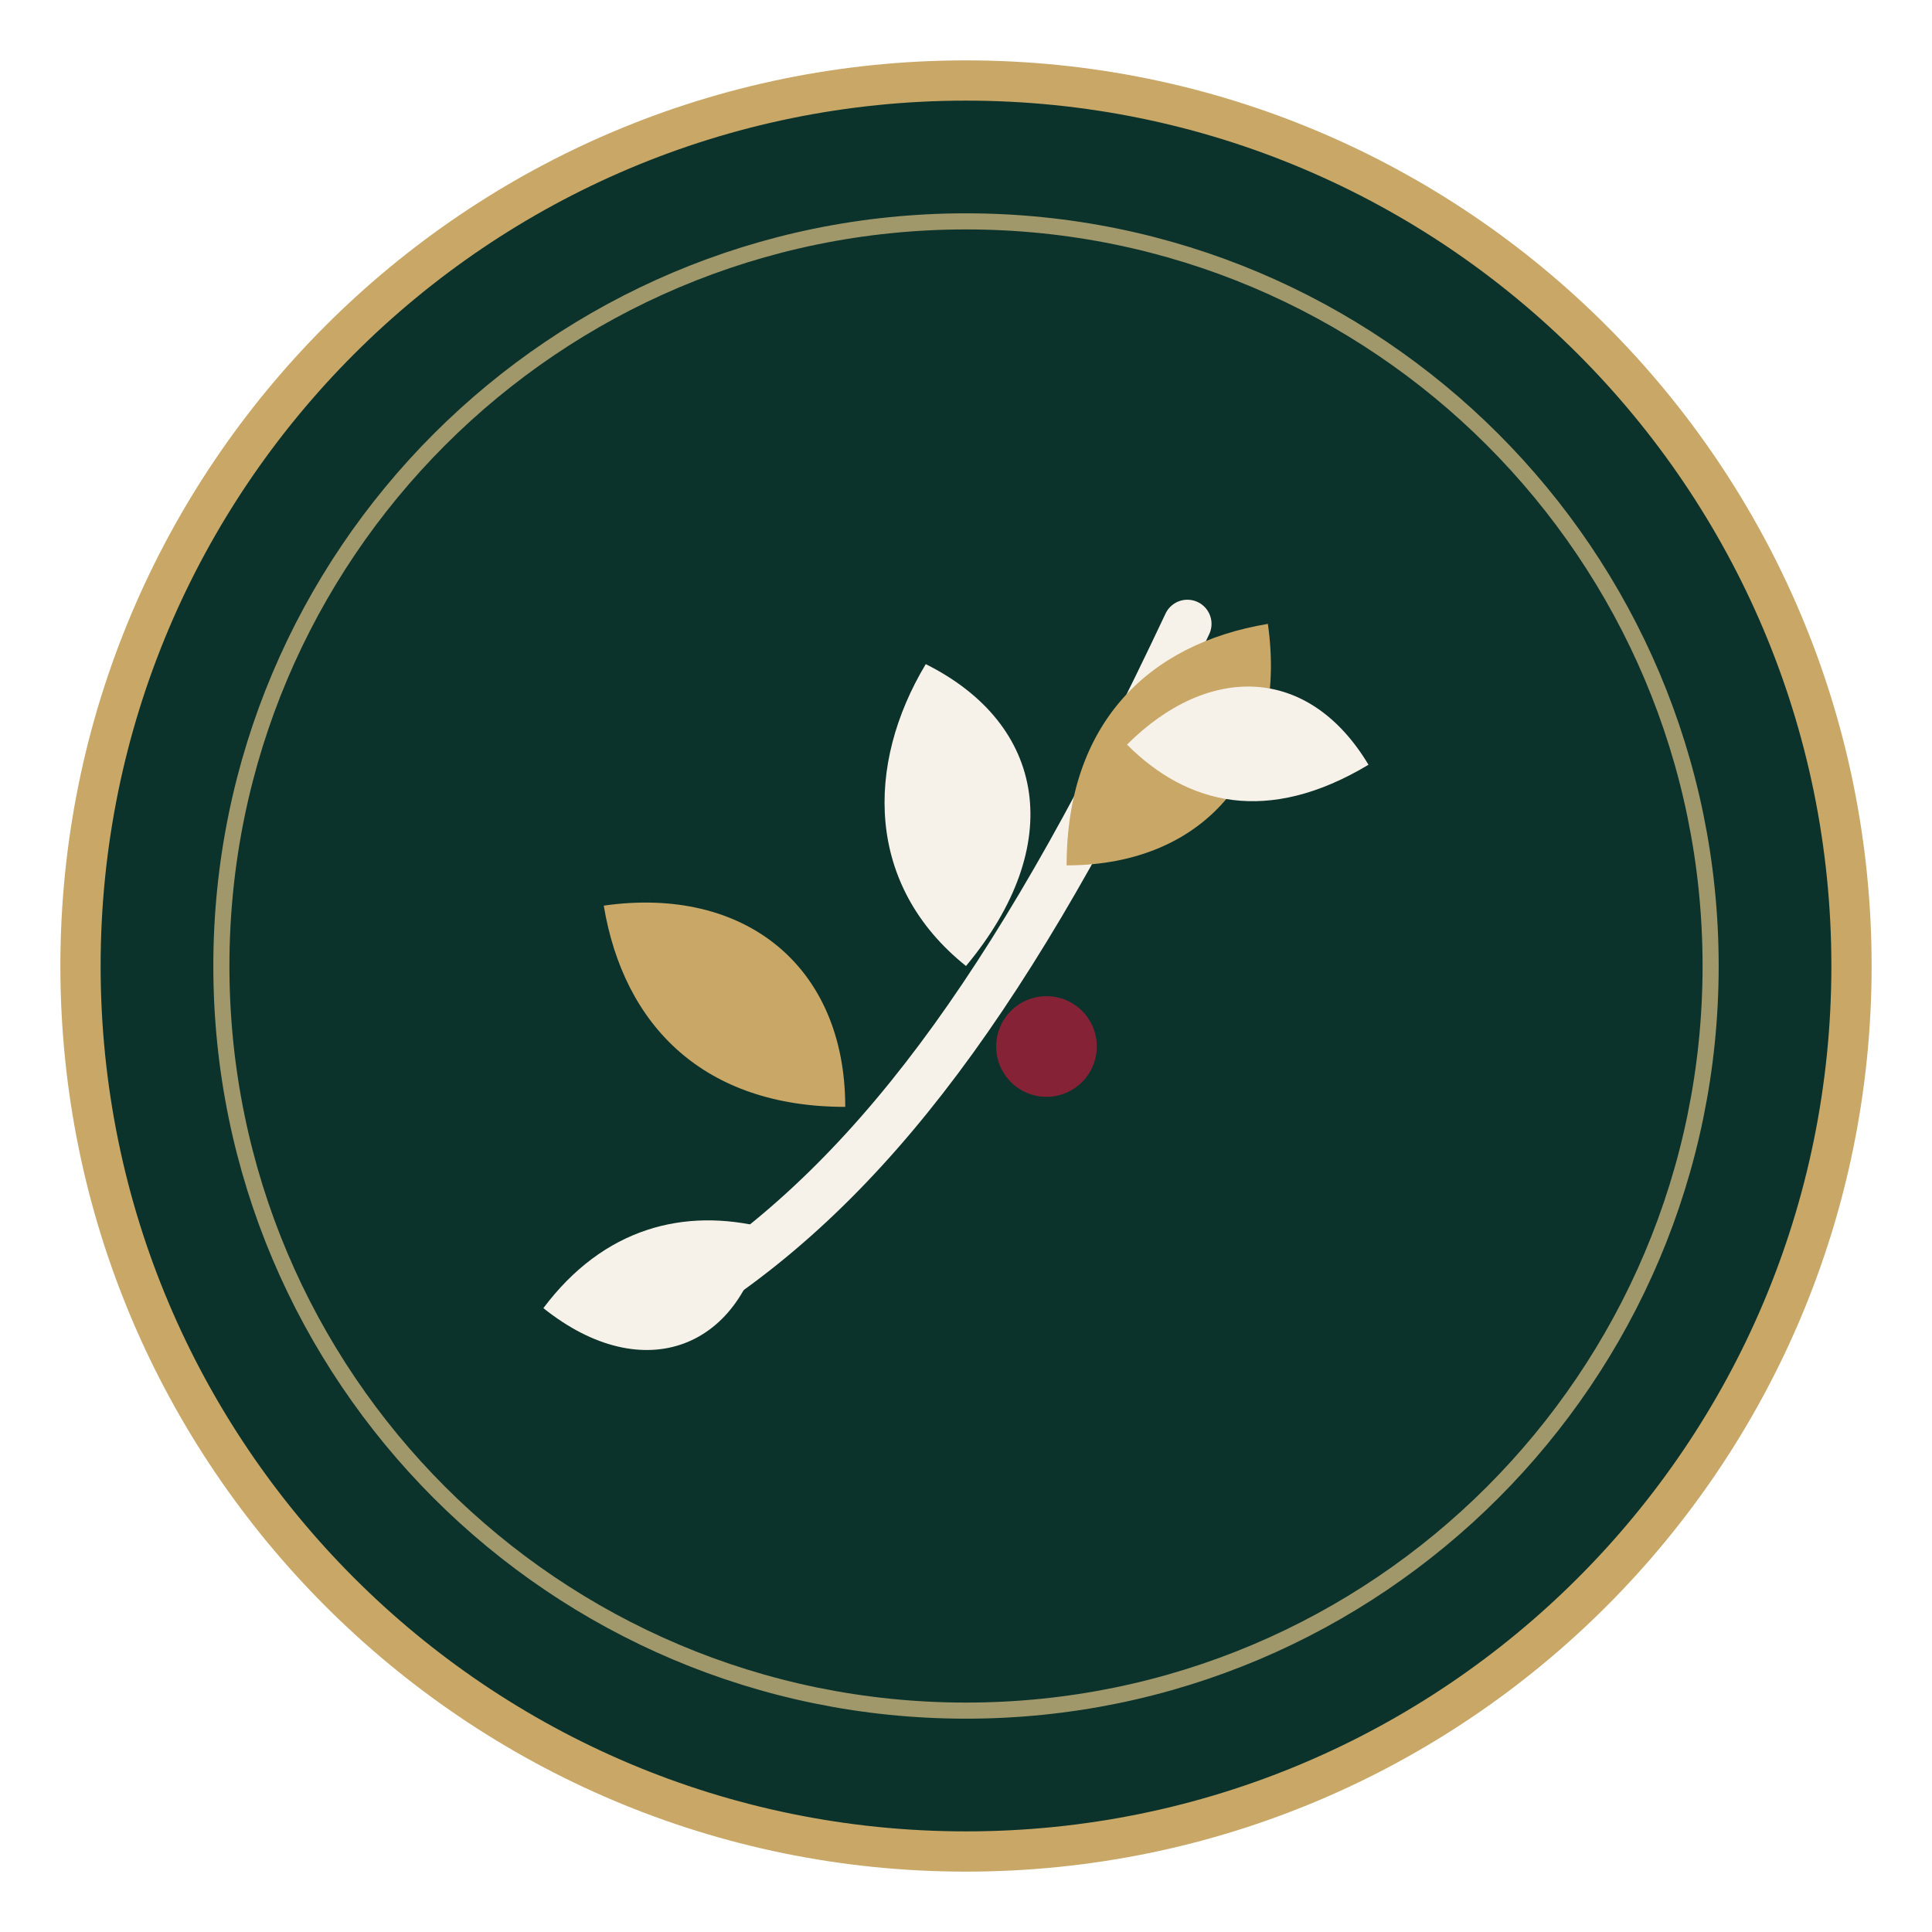
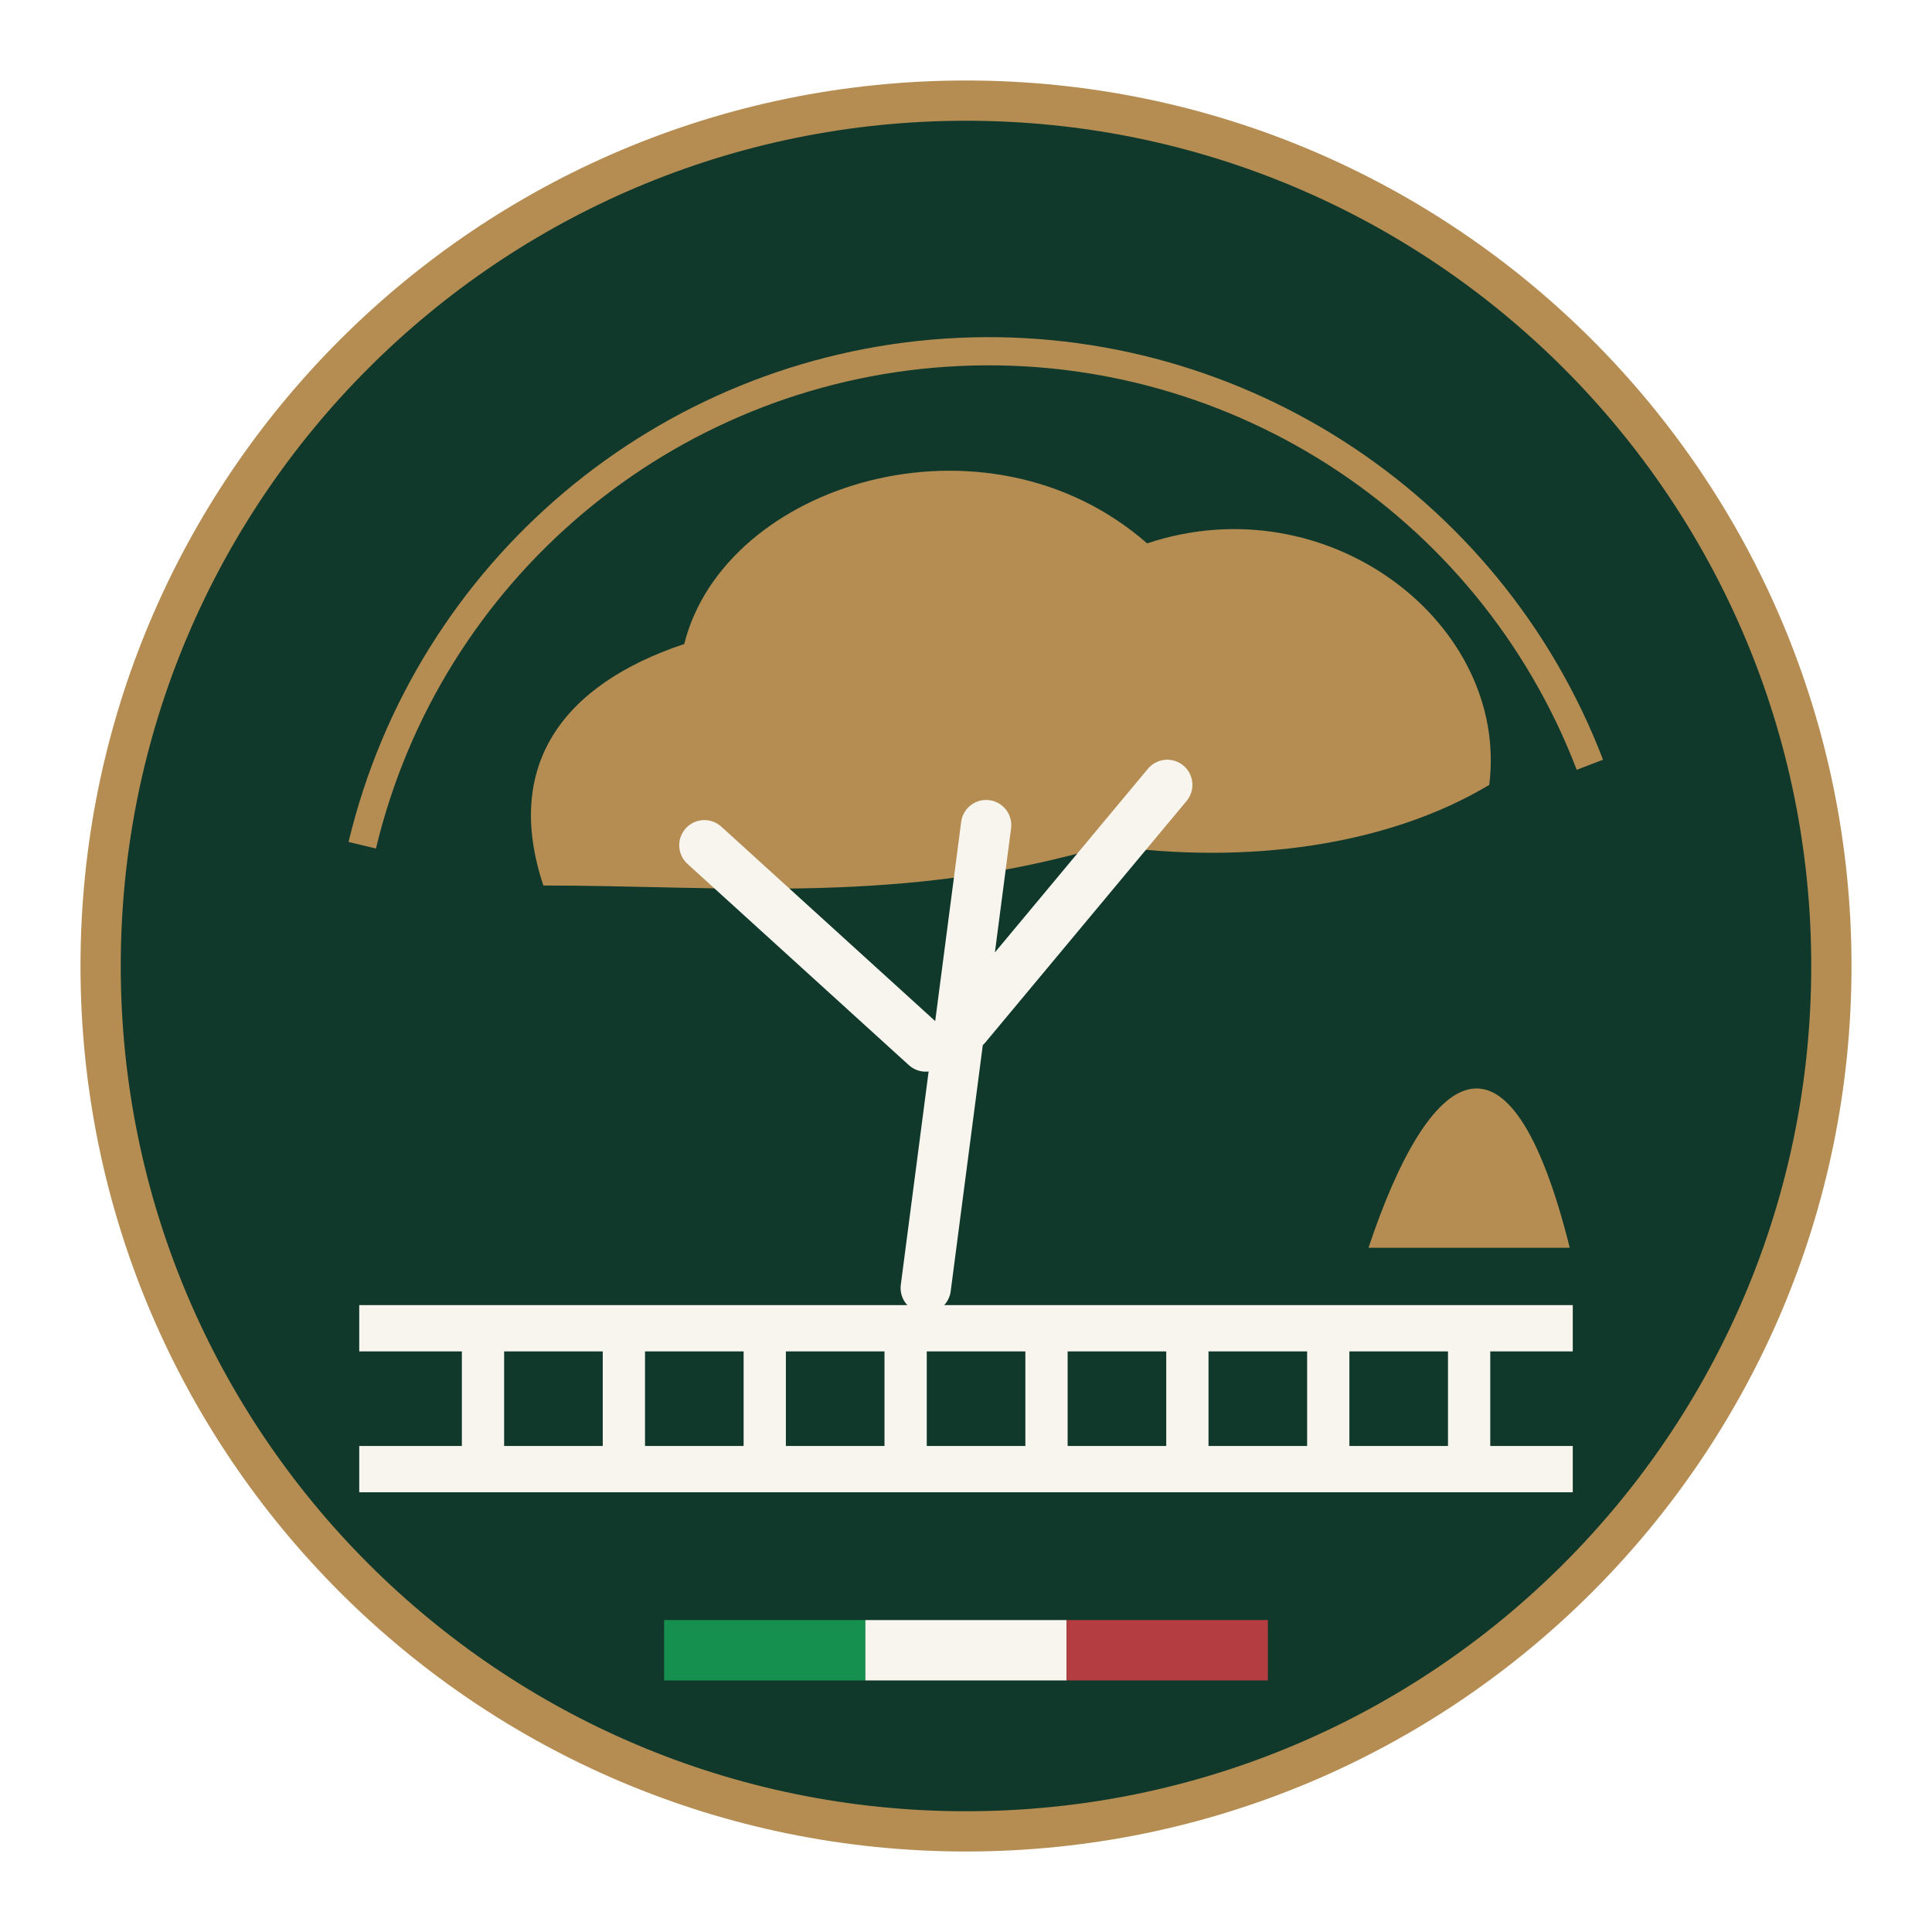
- <svg xmlns="http://www.w3.org/2000/svg" width="96" height="96" viewBox="0 0 96 96" role="img" aria-labelledby="title">
-   <circle cx="48" cy="48" r="44" fill="#0b332b" stroke="#c8a767" stroke-width="2" />
-   <circle cx="48" cy="48" r="37" fill="none" stroke="#d9bf83" stroke-width="0.8" opacity="0.72" />
-   <path d="M35 64C44 58 51 48 59 31" fill="none" stroke="#f7f2e9" stroke-width="2.4" stroke-linecap="round" />
-   <path d="M42 55C35 55 31 51 30 45C37 44 42 48 42 55Z" fill="#c8a767" />
-   <path d="M48 48C43 44 43 38 46 33C52 36 53 42 48 48Z" fill="#f7f2e9" />
-   <path d="M53 43C53 36 57 32 63 31C64 38 60 43 53 43Z" fill="#c8a767" />
-   <path d="M38 61C34 60 30 61 27 65C32 69 37 67 38 61Z" fill="#f7f2e9" />
-   <path d="M56 37C59 40 63 41 68 38C65 33 60 33 56 37Z" fill="#f7f2e9" />
-   <circle cx="52" cy="52" r="2.5" fill="#852235" />
+ <svg xmlns="http://www.w3.org/2000/svg" width="96" height="96" viewBox="0 0 96 96" role="img" aria-labelledby="title desc">
+   <circle cx="48" cy="48" r="43" fill="#10392C" stroke="#B58D52" stroke-width="2" />
+   <path d="M18 42A32 32 0 0 1 79 38" stroke="#B58D52" stroke-width="1.4" fill="none" />
+   <path d="M27 44c-2-6 1-10 7-12 2-8 15-12 23-5 9-3 18 4 17 12-5 3-12 4-19 3-10 3-19 2-28 2Z" fill="#B58D52" />
+   <path d="M49 41L46 64M46 52L35 42M48 51L58 39" stroke="#F8F5EF" stroke-width="2.5" fill="none" stroke-linecap="round" />
+   <path d="M19 66H77M19 73H77" stroke="#F8F5EF" stroke-width="2.3" stroke-linecap="square" />
+   <path d="M24 67V72M31 67V72M38 67V72M45 67V72M52 67V72M59 67V72M66 67V72M73 67V72" stroke="#F8F5EF" stroke-width="2.1" />
+   <path d="M68 62c3-9 7-12 10 0Z" fill="#B58D52" />
+   <path d="M33 82h10" stroke="#16904E" stroke-width="3" />
+   <path d="M43 82h10" stroke="#F8F5EF" stroke-width="3" />
+   <path d="M53 82h10" stroke="#B33D40" stroke-width="3" />
</svg>
